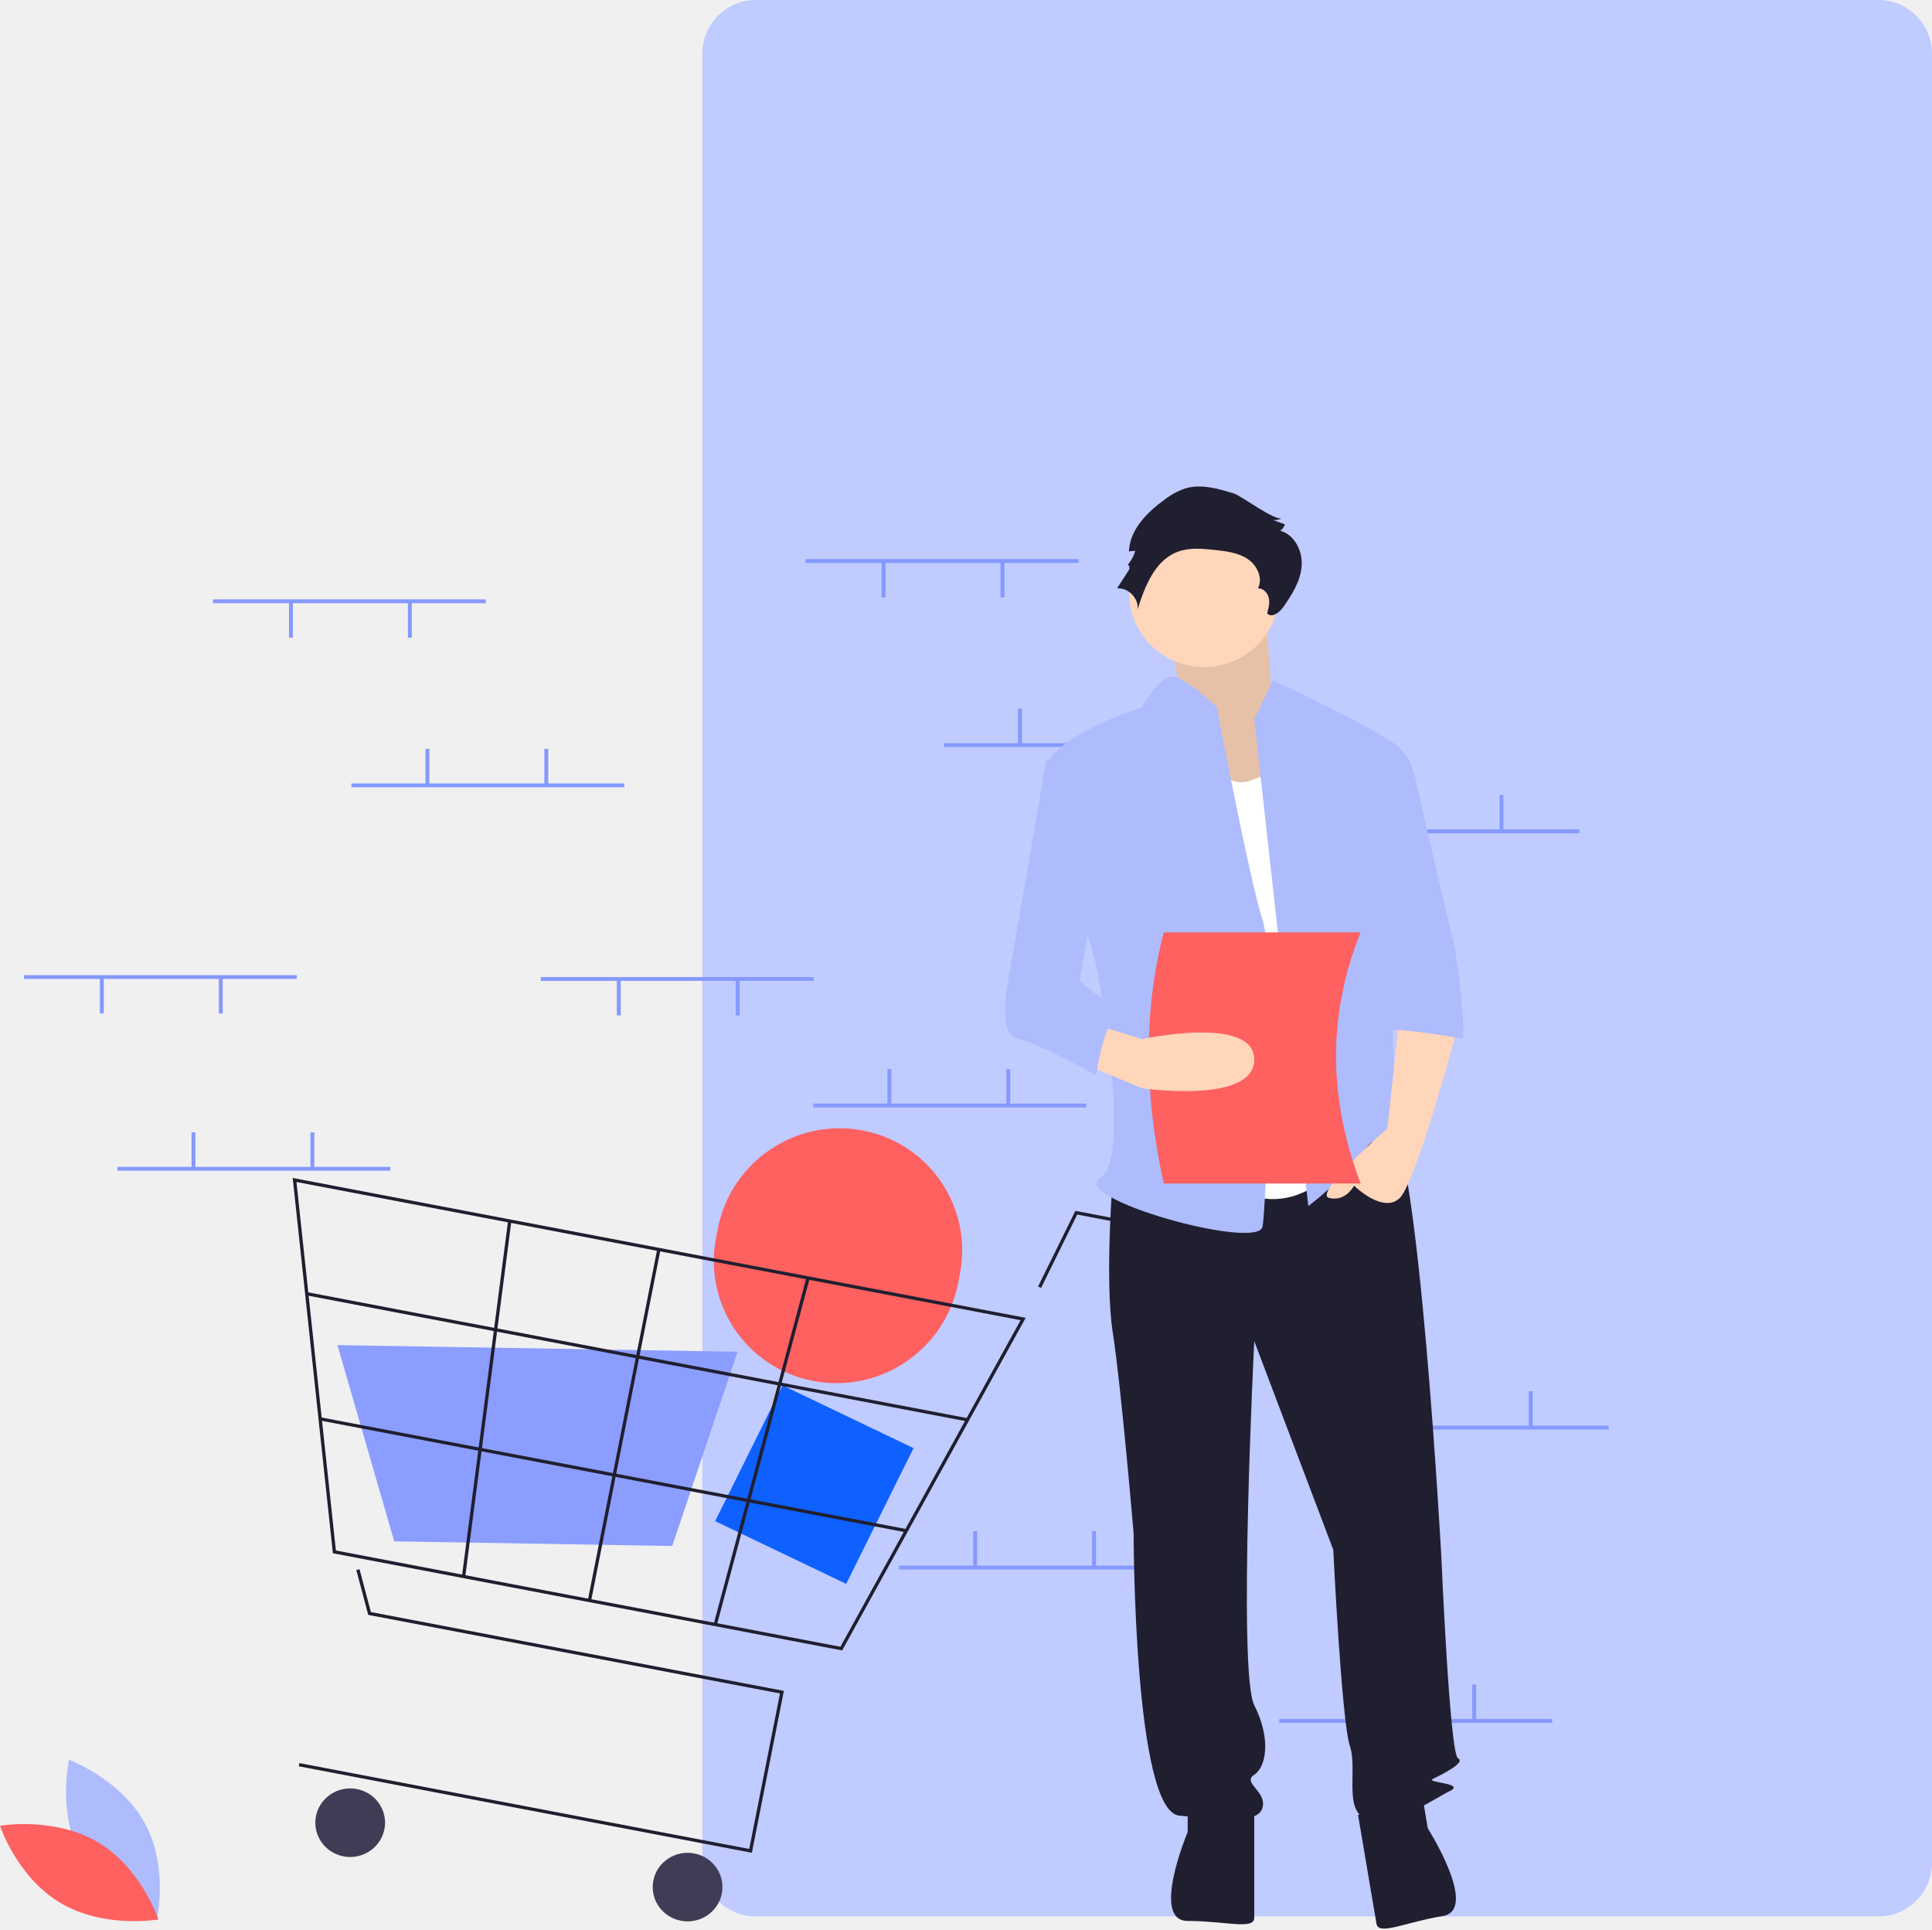
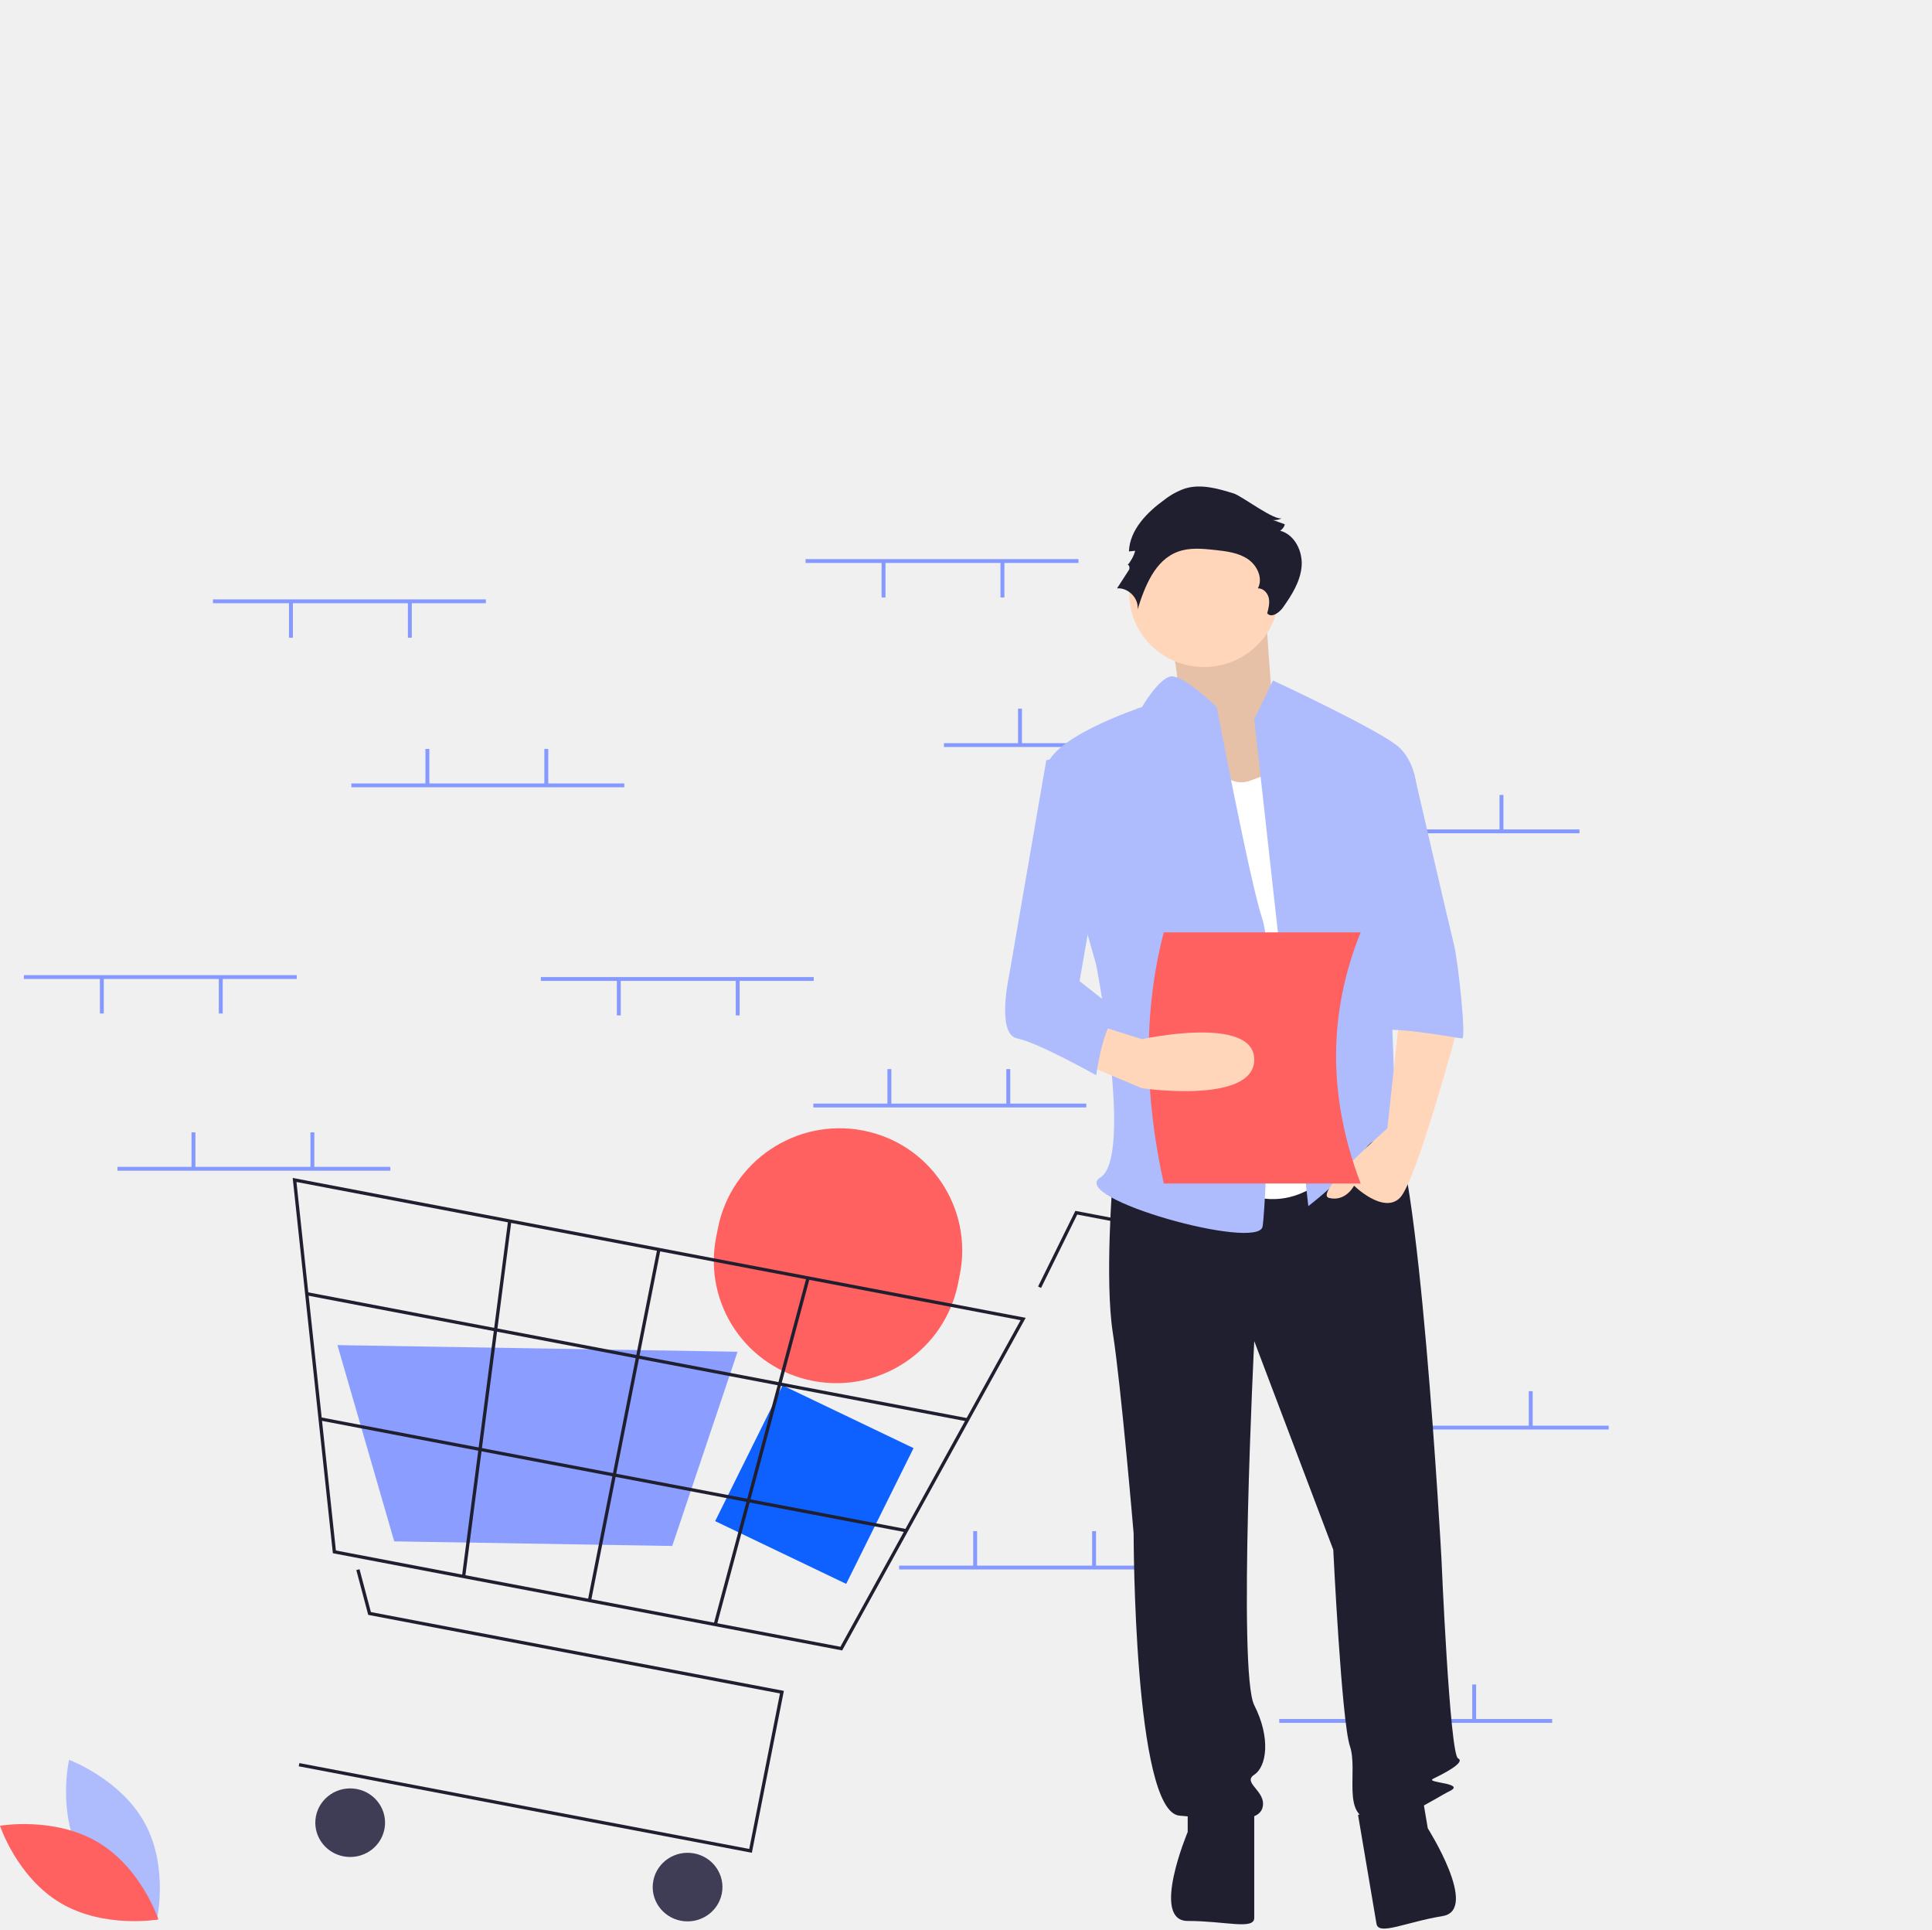
<svg xmlns="http://www.w3.org/2000/svg" width="720" height="719" viewBox="0 0 720 719" fill="none">
-   <rect x="261.728" width="458.272" height="714.089" rx="20" fill="#C0CBFF" />
  <rect width="54.138" height="56.469" transform="matrix(0.901887 0.431973 -0.444578 0.89574 291.625 516.202)" fill="#0E60FF" />
  <rect width="91.793" height="95.145" rx="45.897" transform="matrix(0.982277 0.187433 -0.193975 0.981007 276.447 412.621)" fill="#FF6060" />
  <path d="M30.246 691.83C39.275 708.296 58.437 715.364 58.437 715.364C58.437 715.364 62.961 695.737 53.932 679.271C44.903 662.806 25.741 655.738 25.741 655.738C25.741 655.738 21.217 675.365 30.246 691.83Z" fill="#AEBBFD" />
  <path d="M36.452 686.414C52.752 696.057 59.03 715.212 59.03 715.212C59.03 715.212 38.879 718.732 22.579 709.088C6.278 699.445 0 680.29 0 680.29C0 680.29 20.151 676.77 36.452 686.414Z" fill="#FF6060" />
  <path d="M401.915 208.333H300.21V209.762H401.915V208.333Z" fill="#8599FF" />
  <path d="M374.31 209.405H372.857V222.62H374.31V209.405Z" fill="#8599FF" />
  <path d="M329.996 209.405H328.543V222.62H329.996V209.405Z" fill="#8599FF" />
  <path d="M453.495 276.911H351.79V278.34H453.495V276.911Z" fill="#8599FF" />
  <path d="M380.848 264.053H379.395V277.269H380.848V264.053Z" fill="#8599FF" />
  <path d="M425.162 264.053H423.71V277.269H425.162V264.053Z" fill="#8599FF" />
  <path d="M588.618 309.057H486.913V310.486H588.618V309.057Z" fill="#8599FF" />
  <path d="M515.971 296.199H514.518V309.415H515.971V296.199Z" fill="#8599FF" />
  <path d="M560.285 296.199H558.832V309.415H560.285V296.199Z" fill="#8599FF" />
  <path d="M578.447 640.519H476.742V641.947H578.447V640.519Z" fill="#8599FF" />
  <path d="M505.801 627.66H504.348V640.876H505.801V627.66Z" fill="#8599FF" />
  <path d="M550.114 627.66H548.661V640.876H550.114V627.66Z" fill="#8599FF" />
  <path d="M404.821 411.21H303.116V412.639H404.821V411.21Z" fill="#8599FF" />
  <path d="M332.175 398.352H330.722V411.567H332.175V398.352Z" fill="#8599FF" />
  <path d="M376.49 398.352H375.037V411.567H376.49V398.352Z" fill="#8599FF" />
  <path d="M436.786 583.37H335.081V584.798H436.786V583.37Z" fill="#8599FF" />
  <path d="M364.14 570.511H362.687V583.727H364.14V570.511Z" fill="#8599FF" />
  <path d="M408.454 570.511H407.001V583.727H408.454V570.511Z" fill="#8599FF" />
  <path d="M599.515 531.222H497.81V532.65H599.515V531.222Z" fill="#8599FF" />
  <path d="M526.868 518.363H525.415V531.579H526.868V518.363Z" fill="#8599FF" />
  <path d="M571.182 518.363H569.729V531.579H571.182V518.363Z" fill="#8599FF" />
  <path d="M280.197 690.363L111.336 658.142L111.572 656.947L279.218 688.937L290.674 630.999L137.224 601.719L132.789 585.025L133.986 584.718L138.224 600.67L292.125 630.036L280.197 690.363Z" fill="#201F30" />
  <path d="M128.024 691.697C135.068 693.042 141.89 688.516 143.259 681.588C144.629 674.661 140.029 667.955 132.984 666.611C125.939 665.267 119.118 669.793 117.748 676.72C116.378 683.648 120.979 690.353 128.024 691.697Z" fill="#3F3D56" />
  <path d="M253.758 715.689C260.803 717.034 267.624 712.508 268.994 705.58C270.364 698.653 265.763 691.947 258.718 690.603C251.674 689.259 244.852 693.785 243.483 700.712C242.113 707.64 246.713 714.345 253.758 715.689Z" fill="#3F3D56" />
  <path d="M455.585 472.801C459.946 473.633 464.169 470.831 465.017 466.543C465.865 462.254 463.017 458.103 458.656 457.271C454.295 456.439 450.072 459.241 449.224 463.529C448.376 467.818 451.224 471.969 455.585 472.801Z" fill="#3F3D56" />
  <path d="M313.847 614.967L124.047 578.75L109.079 438.913L382.241 491.037L381.839 491.766L313.847 614.967ZM125.181 577.727L313.192 613.602L380.349 491.915L110.485 440.421L125.181 577.727Z" fill="#201F30" />
  <path d="M250.524 576.047L146.915 574.327L125.748 501.198L274.863 503.674L274.72 504.1L250.524 576.047Z" fill="#8B9EFF" />
  <path d="M387.976 479.893L386.862 479.363L400.753 451.181L447.385 460.079L447.148 461.274L401.452 452.555L387.976 479.893Z" fill="#201F30" />
  <path d="M360.678 528.45L114.437 481.464L114.201 482.658L360.442 529.645L360.678 528.45Z" fill="#201F30" />
  <path d="M337.875 569.77L119.428 528.087L119.192 529.281L337.639 570.964L337.875 569.77Z" fill="#201F30" />
  <path d="M246.146 465.687L244.931 465.455L219.067 596.261L220.282 596.493L246.146 465.687Z" fill="#201F30" />
  <path d="M300.543 476.028L265.959 605.167L267.156 605.477L301.74 476.338L300.543 476.028Z" fill="#201F30" />
  <path d="M190.574 455.043L189.347 454.89L172.152 587.35L173.38 587.504L190.574 455.043Z" fill="#201F30" />
  <path d="M432.545 226.884C432.545 226.884 443.165 256.605 436.63 261.178C430.095 265.75 458.686 303.093 458.686 303.093L492.996 293.948L474.208 262.702C474.208 262.702 471.757 231.456 471.757 226.884C471.757 222.311 432.545 226.884 432.545 226.884Z" fill="#FFD6BA" />
  <path opacity="0.1" d="M432.545 226.884C432.545 226.884 443.165 256.605 436.63 261.178C430.095 265.75 458.686 303.093 458.686 303.093L492.996 293.948L474.208 262.702C474.208 262.702 471.757 231.456 471.757 226.884C471.757 222.311 432.545 226.884 432.545 226.884Z" fill="black" />
-   <path d="M414.72 438.746C414.72 438.746 411.62 476.851 414.72 496.665C417.82 516.48 422.47 571.351 422.47 571.351C422.47 571.351 422.47 674.995 439.52 676.52C456.571 678.044 468.971 679.568 470.521 673.471C472.071 667.375 462.771 664.326 467.421 661.278C472.071 658.229 473.621 647.56 467.421 635.367C461.221 623.173 467.421 499.714 467.421 499.714L496.871 577.447C496.871 577.447 499.971 641.463 503.071 650.609C506.171 659.754 499.971 676.52 510.821 678.044C521.672 679.568 534.072 670.423 540.272 667.375C546.472 664.326 530.972 664.326 534.072 662.802C537.172 661.278 546.472 656.705 543.372 655.181C540.272 653.657 537.172 580.496 537.172 580.496C537.172 580.496 528.647 424.266 517.797 418.17C506.946 412.073 499.971 422.574 499.971 422.574L414.72 438.746Z" fill="#201F30" />
+   <path d="M414.72 438.746C414.72 438.746 411.62 476.851 414.72 496.665C417.82 516.48 422.47 571.351 422.47 571.351C422.47 571.351 422.47 674.995 439.52 676.52C456.571 678.044 468.971 679.568 470.521 673.471C472.071 667.375 462.771 664.326 467.421 661.278C472.071 658.229 473.621 647.56 467.421 635.367C461.221 623.173 467.421 499.714 467.421 499.714L496.871 577.447C496.871 577.447 499.971 641.463 503.071 650.608C506.171 659.754 499.971 676.52 510.821 678.044C521.672 679.568 534.072 670.423 540.272 667.375C546.472 664.326 530.972 664.326 534.072 662.802C537.172 661.278 546.472 656.705 543.372 655.181C540.272 653.657 537.172 580.496 537.172 580.496C537.172 580.496 528.647 424.266 517.797 418.17C506.946 412.073 499.971 422.574 499.971 422.574L414.72 438.746Z" fill="#201F30" />
  <path d="M442.62 670.423V682.616C442.62 682.616 428.67 715.762 442.62 715.762C456.57 715.762 467.42 719.197 467.42 714.624V673.471L442.62 670.423Z" fill="#201F30" />
  <path d="M530.057 669.218L532.093 681.246C532.093 681.246 551.39 711.694 537.629 713.943C523.867 716.191 513.738 721.328 512.974 716.817L506.102 676.221L530.057 669.218Z" fill="#201F30" />
  <path d="M441.284 247.539C456.136 251.573 471.508 243.003 475.618 228.399C479.727 213.795 471.019 198.686 456.167 194.652C441.315 190.619 425.944 199.189 421.834 213.793C417.724 228.397 426.432 243.506 441.284 247.539Z" fill="#FFD6BA" />
  <path d="M445.721 272.609C445.721 272.609 453.471 295.472 465.871 290.9L478.271 286.327L499.972 432.649C499.972 432.649 482.921 457.036 458.121 441.794C433.32 426.553 445.721 272.609 445.721 272.609Z" fill="white" />
  <path d="M467.421 268.037L474.396 253.557C474.396 253.557 515.472 272.609 521.672 278.706C527.872 284.803 527.872 293.948 527.872 293.948L517.022 332.053C517.022 332.053 520.122 415.883 520.122 418.931C520.122 421.98 530.972 438.746 523.222 432.649C515.472 426.552 513.922 420.456 507.722 429.601C501.521 438.746 487.571 449.415 487.571 449.415L467.421 268.037Z" fill="#AEBBFD" />
  <path d="M521.672 377.779L517.022 420.456C517.022 420.456 489.121 444.843 495.321 446.367C501.521 447.891 504.621 441.794 504.621 441.794C504.621 441.794 515.472 452.464 521.672 446.367C527.872 440.27 543.372 382.351 543.372 382.351L521.672 377.779Z" fill="#FFD6BA" />
  <path d="M459.817 183.879C453.914 182.051 447.563 180.215 441.648 182.009C438.889 182.966 436.311 184.368 434.02 186.156C427.412 190.913 421.027 197.421 420.72 205.465L423.06 205.229C422.493 207.244 421.477 209.111 420.087 210.693C420.623 209.924 421.233 211.569 420.724 212.357L416.285 219.23C420.498 218.89 424.47 222.974 423.936 227.096C426.655 218.451 430.388 208.704 439.016 205.553C443.367 203.963 448.179 204.424 452.791 204.925C457.046 205.388 461.49 205.934 465.021 208.313C468.552 210.691 470.771 215.518 468.771 219.241C470.741 219.12 472.407 220.9 472.83 222.795C473.254 224.691 472.751 226.656 472.252 228.534C473.794 230.388 476.722 228.334 478.116 226.368C481.39 221.755 484.552 216.756 485.064 211.155C485.577 205.553 482.592 199.256 477.084 197.741C477.956 197.2 478.581 196.347 478.825 195.362L474.388 193.75C475.586 193.903 476.802 193.641 477.826 193.009C475.446 194.488 462.737 184.784 459.817 183.879Z" fill="#201F30" />
  <path d="M453.471 263.464C453.471 263.464 440.853 251.305 436.312 252.05C431.77 252.795 425.57 263.464 425.57 263.464C425.57 263.464 388.37 275.658 389.92 287.851C391.47 300.045 408.52 359.488 408.52 359.488C408.52 359.488 422.47 431.125 410.07 438.746C397.67 446.367 468.971 466.181 470.521 457.036C472.071 447.891 475.171 356.44 470.521 342.722C465.871 329.004 453.471 263.464 453.471 263.464Z" fill="#AEBBFD" />
  <path d="M507.722 287.851H526.888C526.888 287.851 540.272 345.77 541.822 351.867C543.372 357.964 546.472 386.924 544.922 386.924C543.372 386.924 512.372 380.827 512.372 385.399L507.722 287.851Z" fill="#AEBBFD" />
  <path d="M507.072 440.98H433.699C426.539 408.591 425.941 377.298 433.699 347.4H507.072C495.232 376.76 494.492 407.839 507.072 440.98Z" fill="#FF6060" />
  <path d="M403.87 396.347L425.57 405.492C425.57 405.492 467.421 411.589 467.421 394.823C467.421 378.057 425.57 387.202 425.57 387.202L411.619 382.816L403.87 396.347Z" fill="#FFD6BA" />
  <path d="M408.519 278.706L389.919 283.279L375.969 364.061C375.969 364.061 371.319 385.399 379.069 386.924C386.819 388.448 408.519 400.641 408.519 400.641C408.519 400.641 411.619 377.778 417.819 377.778L402.319 365.585L411.619 312.238L408.519 278.706Z" fill="#AEBBFD" />
  <path d="M145.473 434.784H43.768V436.213H145.473V434.784Z" fill="#8599FF" />
  <path d="M72.827 421.925H71.374V435.141H72.827V421.925Z" fill="#8599FF" />
  <path d="M117.142 421.925H115.689V435.141H117.142V421.925Z" fill="#8599FF" />
  <path d="M181.07 223.335H79.365V224.764H181.07V223.335Z" fill="#8599FF" />
  <path d="M153.465 224.406H152.012V237.622H153.465V224.406Z" fill="#8599FF" />
  <path d="M109.151 224.406H107.698V237.622H109.151V224.406Z" fill="#8599FF" />
  <path d="M303.255 364.063H201.55V365.491H303.255V364.063Z" fill="#8599FF" />
  <path d="M275.649 365.134H274.197V378.35H275.649V365.134Z" fill="#8599FF" />
  <path d="M231.335 365.134H229.882V378.35H231.335V365.134Z" fill="#8599FF" />
  <path d="M110.604 363.348H8.899V364.777H110.604V363.348Z" fill="#8599FF" />
  <path d="M82.998 364.42H81.545V377.635H82.998V364.42Z" fill="#8599FF" />
  <path d="M38.683 364.42H37.23V377.635H38.683V364.42Z" fill="#8599FF" />
  <path d="M232.649 291.913H130.944V293.341H232.649V291.913Z" fill="#8599FF" />
  <path d="M160.003 279.054H158.55V292.27H160.003V279.054Z" fill="#8599FF" />
  <path d="M204.318 279.054H202.865V292.27H204.318V279.054Z" fill="#8599FF" />
</svg>
